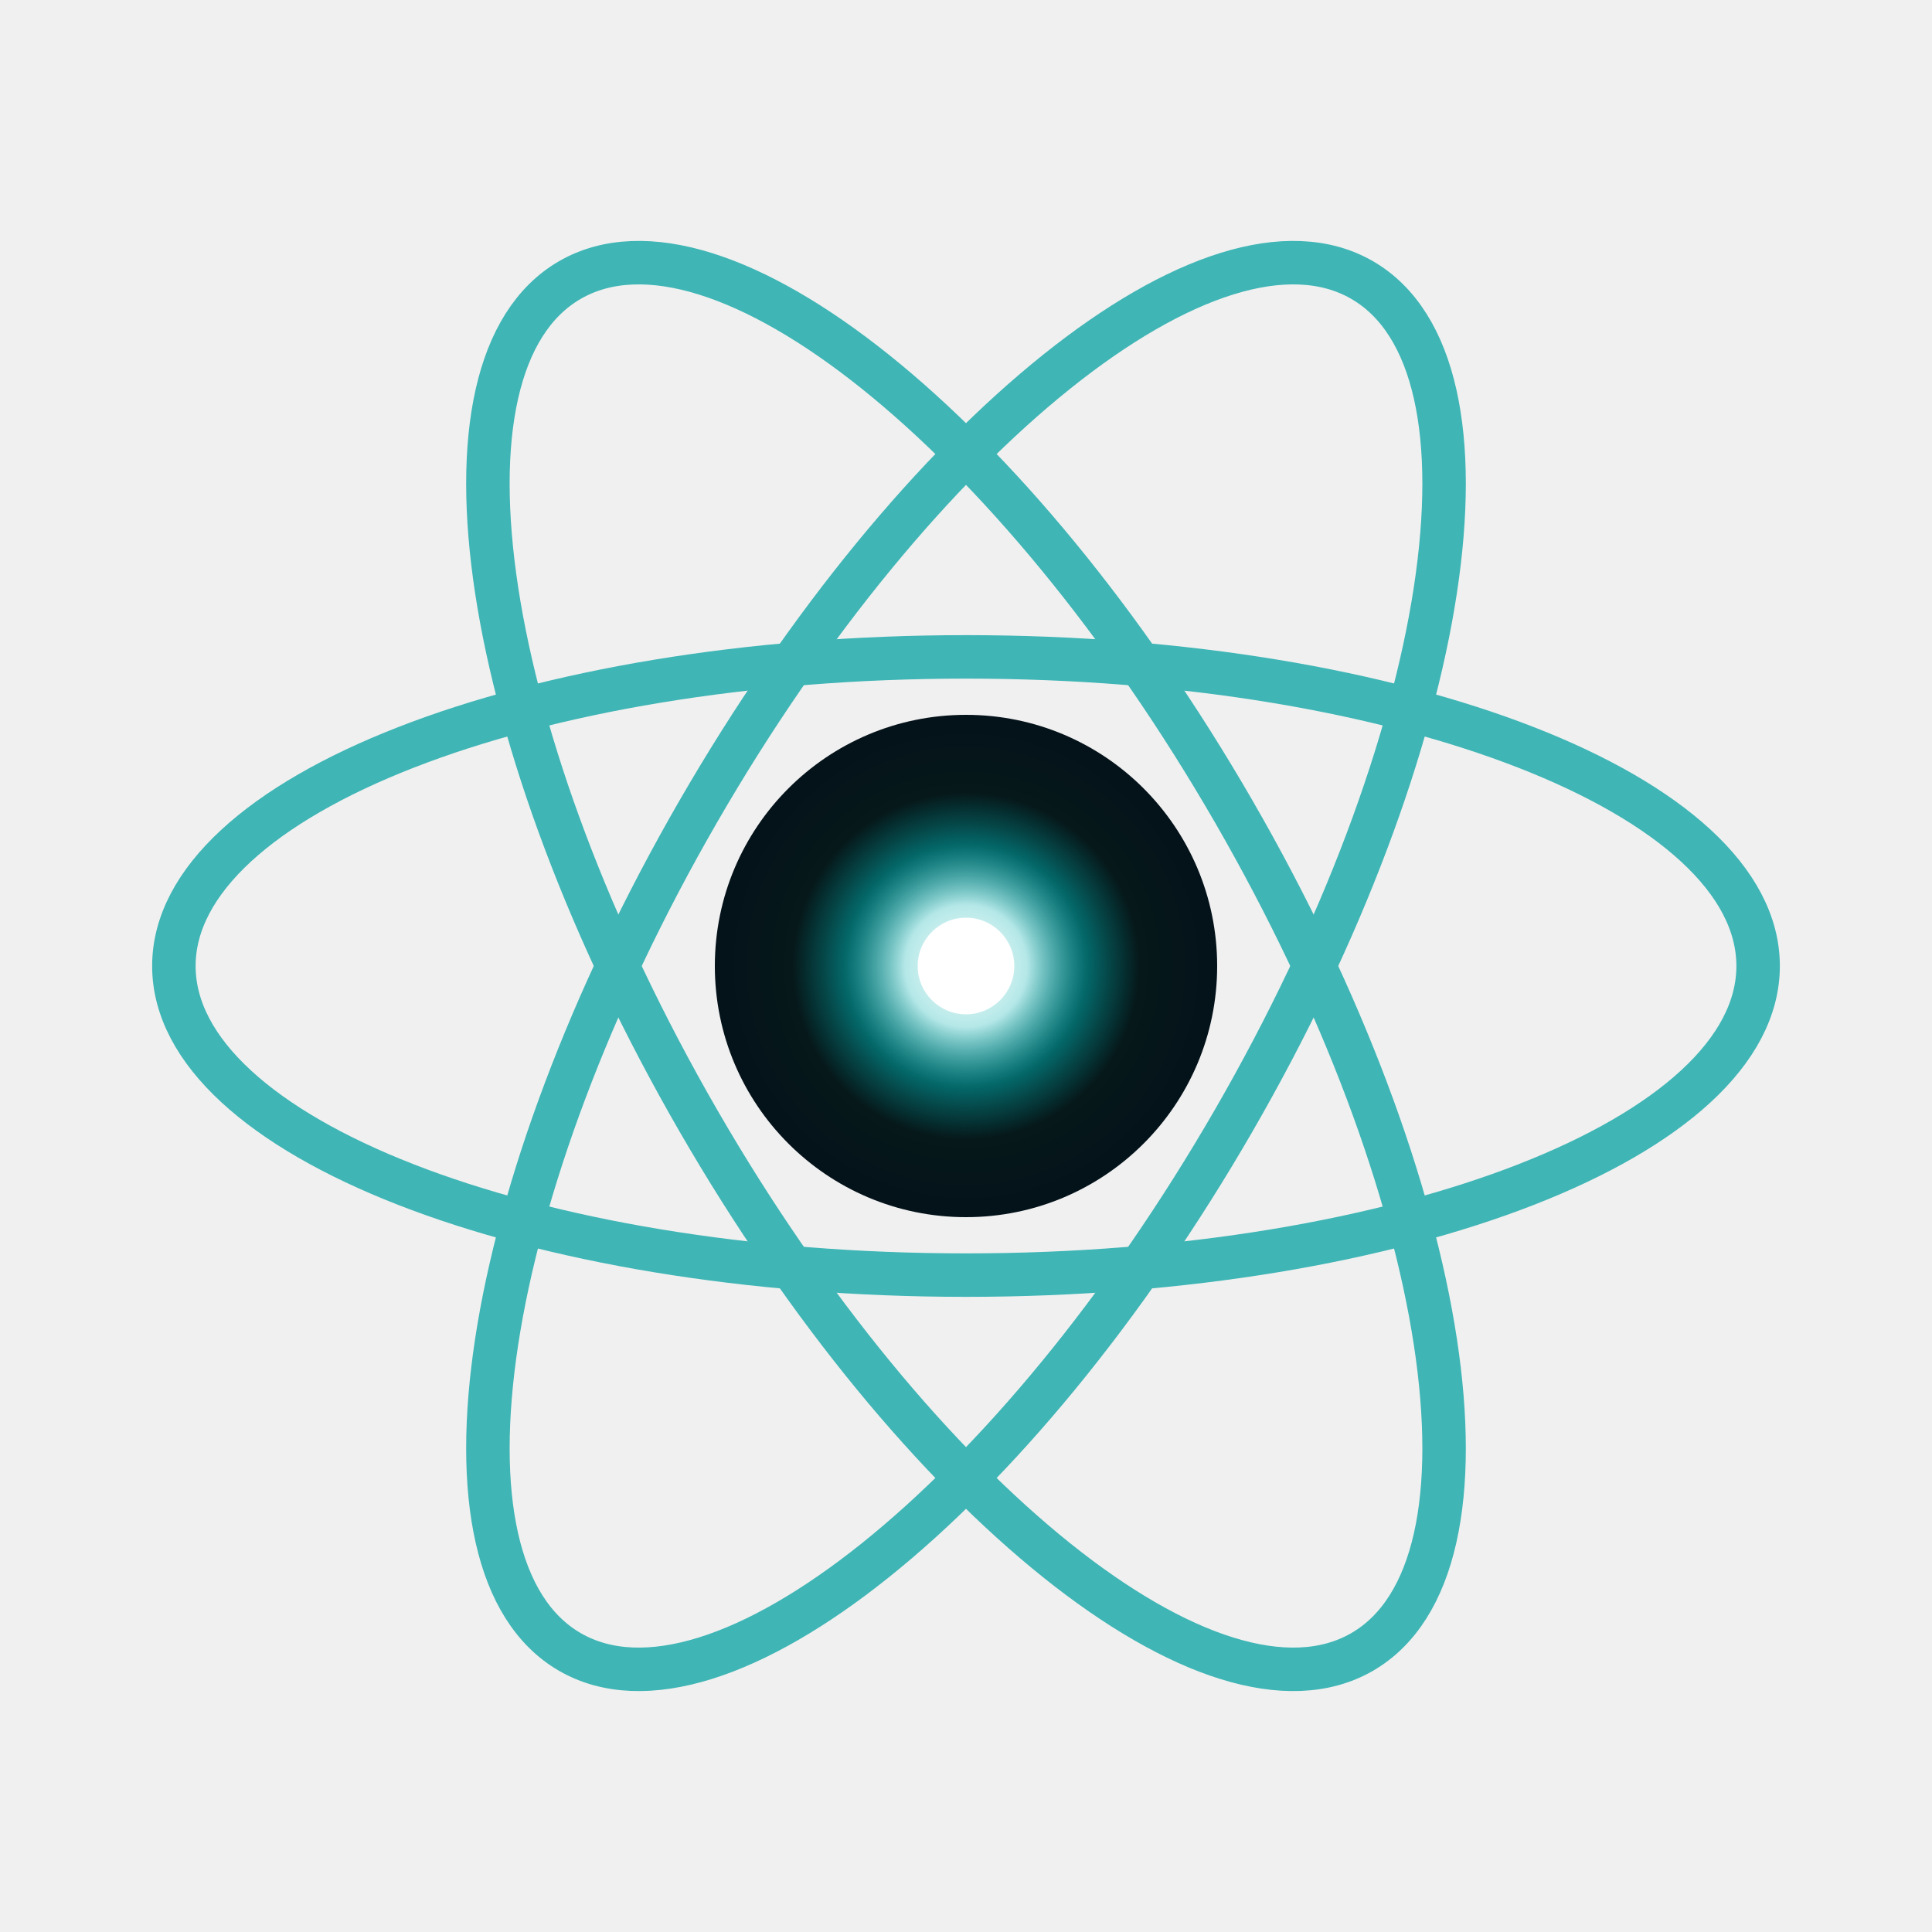
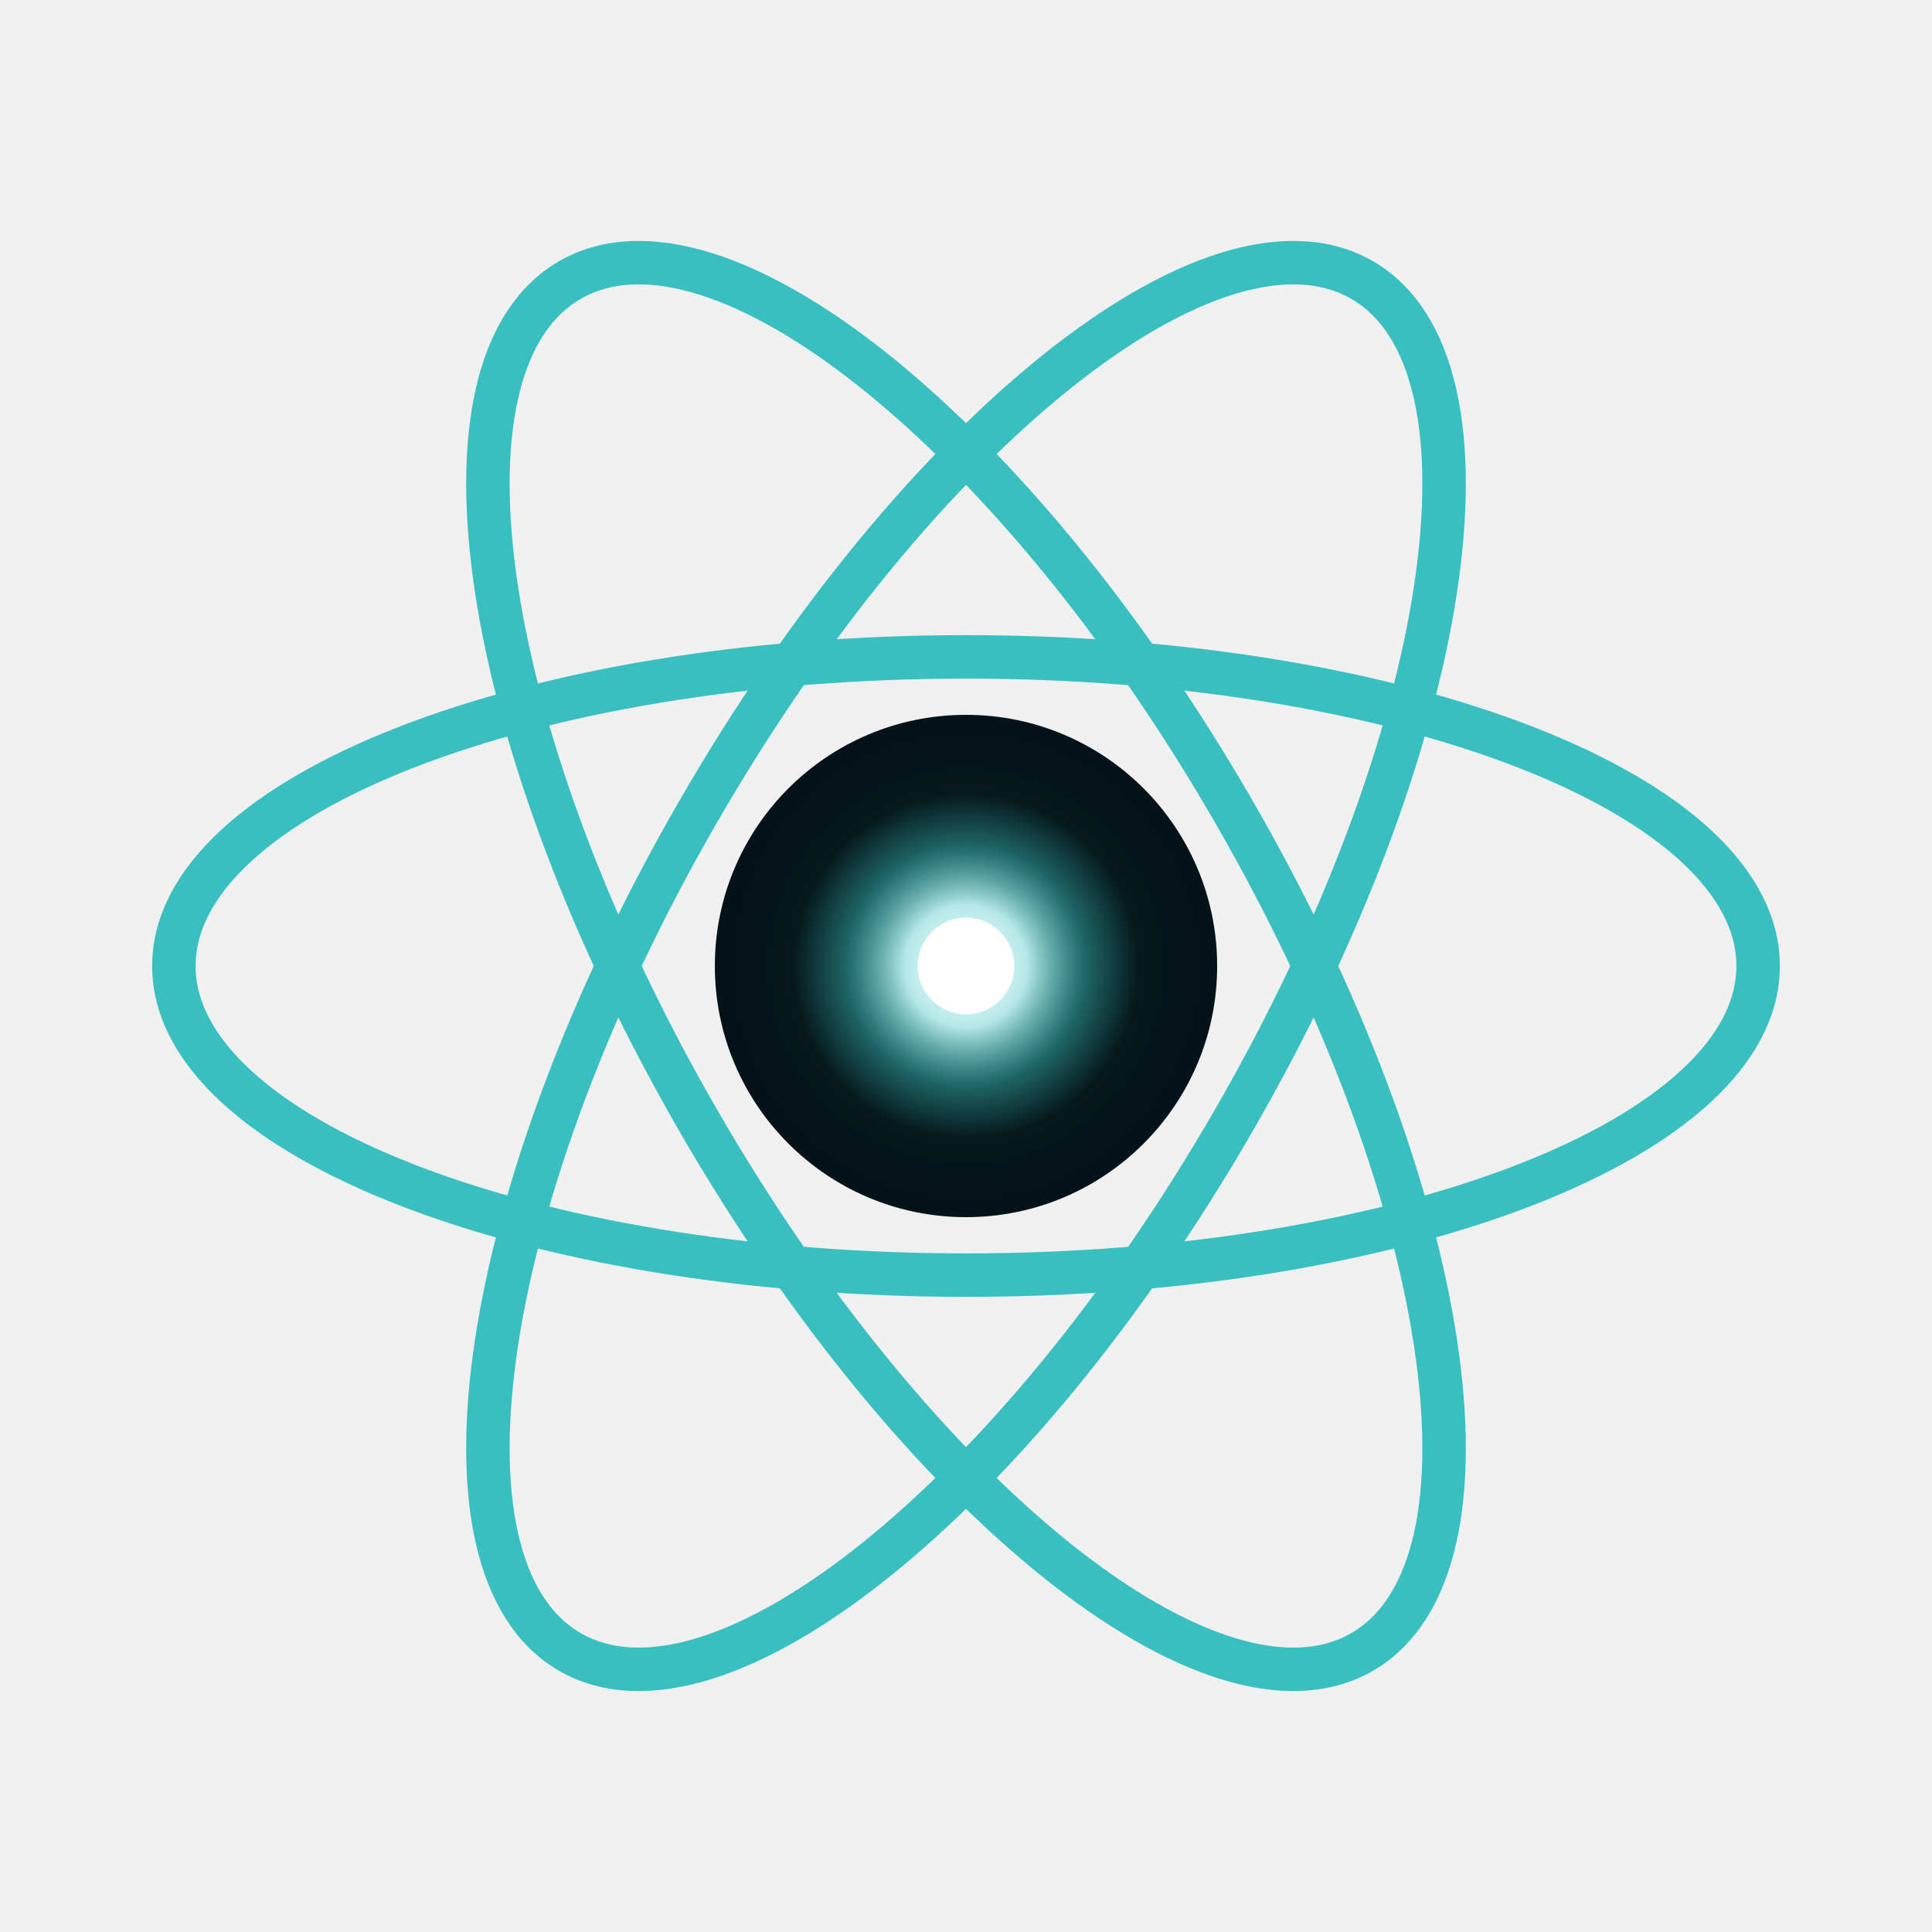
<svg xmlns="http://www.w3.org/2000/svg" viewBox="0 0 200 200" role="img" aria-labelledby="atom-icon-title atom-icon-desc" width="200" height="200">
  <defs>
    <radialGradient id="atom-nucleus-core" cx="50%" cy="50%" r="50%">
      <stop offset="0%" stop-color="#ffffff" stop-opacity="1" />
      <stop offset="35%" stop-color="#bff3f3" stop-opacity="0.95" />
-       <stop offset="70%" stop-color="#00c8c8" stop-opacity="0.45" />
-       <stop offset="100%" stop-color="#00c8c8" stop-opacity="0" />
+       <stop offset="70%" stop-color="#39bfc0" stop-opacity="0.45" />
+       <stop offset="100%" stop-color="#39bfc0" stop-opacity="0" />
    </radialGradient>
    <radialGradient id="atom-nucleus-shell" cx="50%" cy="50%" r="50%">
      <stop offset="0%" stop-color="#0a1a1c" stop-opacity="1" />
      <stop offset="70%" stop-color="#06181a" stop-opacity="1" />
      <stop offset="100%" stop-color="#04121a" stop-opacity="1" />
    </radialGradient>
  </defs>
-   <g fill="none" stroke="#3fb5b5" stroke-width="4.5" stroke-linecap="round">
+   <g fill="none" stroke="#39bfc0" stroke-width="4.5" stroke-linecap="round">
    <ellipse cx="100" cy="100" rx="82" ry="32" />
    <ellipse cx="100" cy="100" rx="82" ry="32" transform="rotate(60 100 100)" />
    <ellipse cx="100" cy="100" rx="82" ry="32" transform="rotate(120 100 100)" />
  </g>
  <circle cx="100" cy="100" r="26" fill="url(#atom-nucleus-shell)" />
  <circle cx="100" cy="100" r="18" fill="url(#atom-nucleus-core)" />
  <circle cx="100" cy="100" r="5" fill="#ffffff" />
</svg>
